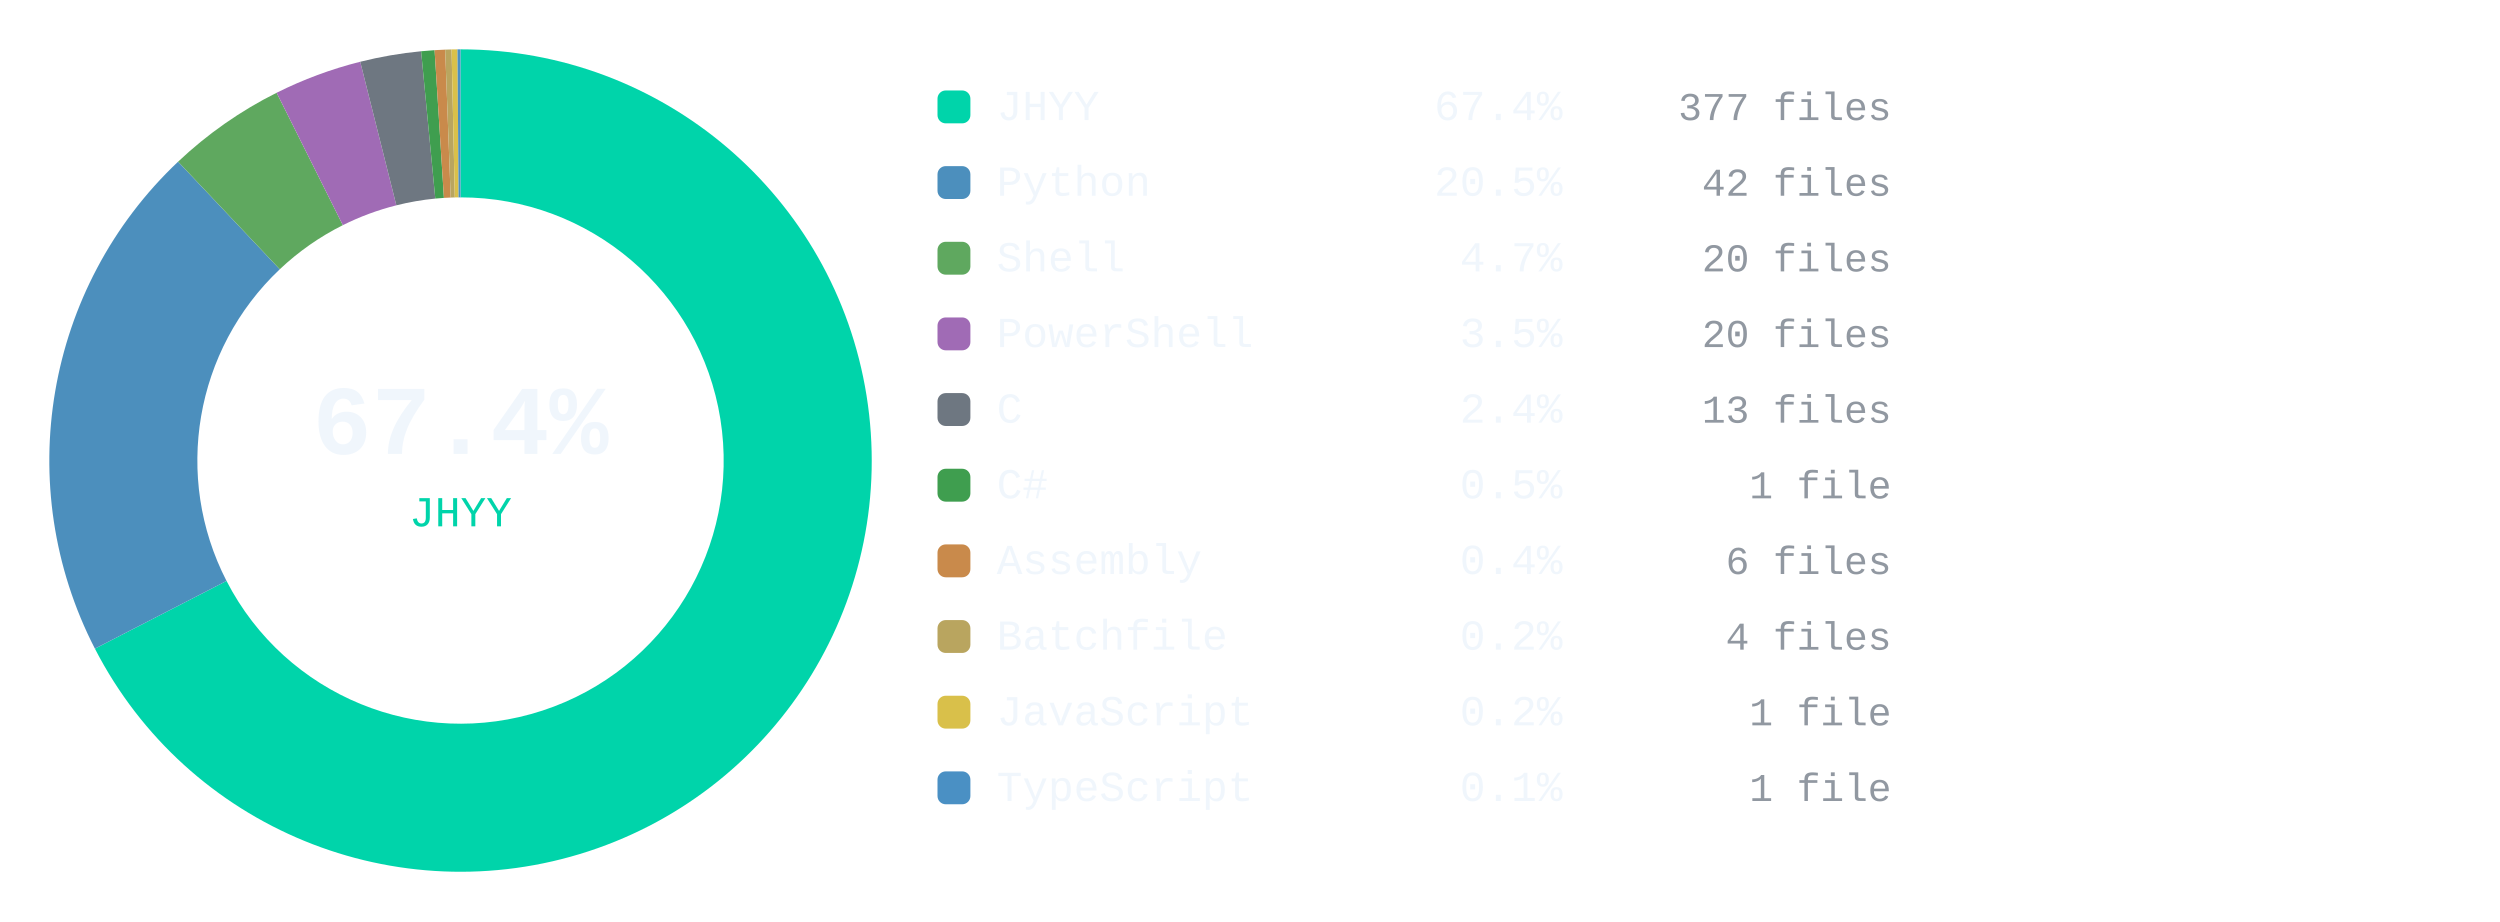
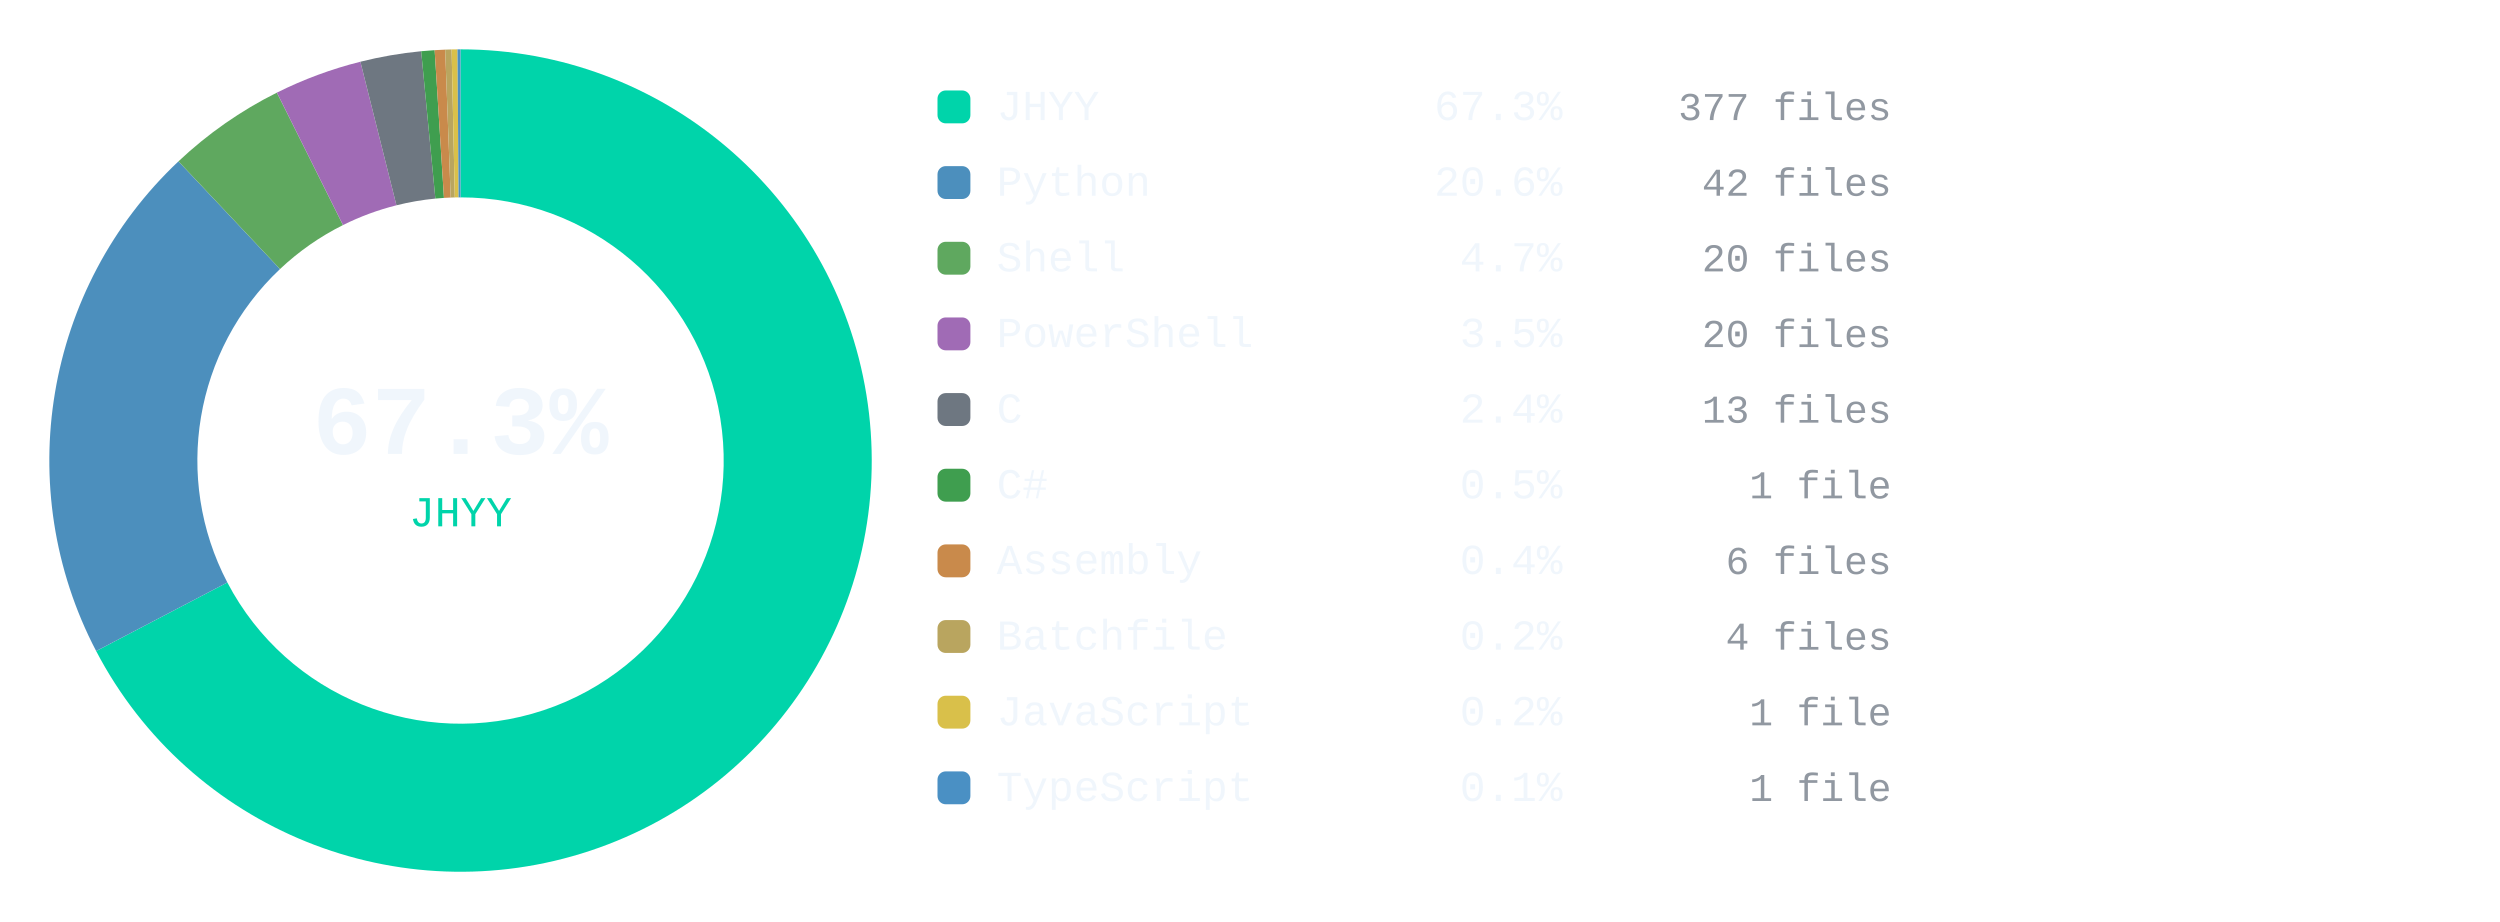
<svg xmlns="http://www.w3.org/2000/svg" width="760" height="280" viewBox="0 0 760 280" role="img" aria-label="Language composition by code lines">
-   <path d="M 140.00 15.00 A 125.0 125.0 0 1 1 28.85 197.19 L 68.86 176.60 A 80.0 80.0 0 1 0 140.00 60.00 Z" fill="#00d4aa" />
-   <path d="M 28.85 197.19 A 125.0 125.0 0 0 1 54.14 49.15 L 85.05 81.86 A 80.0 80.0 0 0 0 68.86 176.60 Z" fill="#4c8fbd" />
-   <path d="M 54.14 49.15 A 125.0 125.0 0 0 1 84.09 28.20 L 104.22 68.45 A 80.0 80.0 0 0 0 85.05 81.86 Z" fill="#5fa85f" />
-   <path d="M 84.09 28.20 A 125.0 125.0 0 0 1 109.51 18.77 L 120.49 62.42 A 80.0 80.0 0 0 0 104.22 68.45 Z" fill="#a06bb5" />
-   <path d="M 109.51 18.77 A 125.0 125.0 0 0 1 128.02 15.58 L 132.33 60.37 A 80.0 80.0 0 0 0 120.49 62.42 Z" fill="#6e7781" />
-   <path d="M 128.02 15.58 A 125.0 125.0 0 0 1 132.11 15.25 L 134.95 60.16 A 80.0 80.0 0 0 0 132.33 60.37 Z" fill="#3f9e4f" />
-   <path d="M 132.11 15.25 A 125.0 125.0 0 0 1 135.33 15.09 L 137.01 60.06 A 80.0 80.0 0 0 0 134.95 60.16 Z" fill="#c98a4b" />
-   <path d="M 135.33 15.09 A 125.0 125.0 0 0 1 137.28 15.03 L 138.26 60.02 A 80.0 80.0 0 0 0 137.01 60.06 Z" fill="#b9a55f" />
-   <path d="M 137.28 15.03 A 125.0 125.0 0 0 1 139.07 15.00 L 139.41 60.00 A 80.0 80.0 0 0 0 138.26 60.02 Z" fill="#d9c04a" />
+   <path d="M 140.00 15.00 A 125.0 125.0 0 1 1 29.23 197.92 L 69.11 177.07 A 80.0 80.0 0 1 0 140.00 60.00 Z" fill="#00d4aa" />
+   <path d="M 29.23 197.92 A 125.0 125.0 0 0 1 54.25 49.05 L 85.12 81.79 A 80.0 80.0 0 0 0 69.11 177.07 Z" fill="#4c8fbd" />
+   <path d="M 54.25 49.05 A 125.0 125.0 0 0 1 84.17 28.16 L 104.27 68.42 A 80.0 80.0 0 0 0 85.12 81.79 Z" fill="#5fa85f" />
+   <path d="M 84.17 28.16 A 125.0 125.0 0 0 1 109.56 18.76 L 120.52 62.41 A 80.0 80.0 0 0 0 104.27 68.42 Z" fill="#a06bb5" />
+   <path d="M 109.56 18.76 A 125.0 125.0 0 0 1 128.04 15.57 L 132.35 60.37 A 80.0 80.0 0 0 0 120.52 62.41 Z" fill="#6e7781" />
+   <path d="M 128.04 15.57 A 125.0 125.0 0 0 1 132.13 15.25 L 134.96 60.16 A 80.0 80.0 0 0 0 132.35 60.37 Z" fill="#3f9e4f" />
+   <path d="M 132.13 15.25 A 125.0 125.0 0 0 1 135.33 15.09 L 137.01 60.06 A 80.0 80.0 0 0 0 134.96 60.16 Z" fill="#c98a4b" />
+   <path d="M 135.33 15.09 A 125.0 125.0 0 0 1 137.29 15.03 L 138.26 60.02 A 80.0 80.0 0 0 0 137.01 60.06 Z" fill="#b9a55f" />
+   <path d="M 137.29 15.03 A 125.0 125.0 0 0 1 139.07 15.00 L 139.41 60.00 A 80.0 80.0 0 0 0 138.26 60.02 Z" fill="#d9c04a" />
  <path d="M 139.07 15.00 A 125.0 125.0 0 0 1 140.00 15.00 L 140.00 60.00 A 80.0 80.0 0 0 0 139.41 60.00 Z" fill="#4a90c4" />
-   <text x="140.0" y="138.0" font-family="SFMono-Regular,Consolas,Liberation Mono,monospace" font-size="30" font-weight="700" fill="#f0f6fc" text-anchor="middle">67.4%</text>
+   <text x="140.0" y="138.0" font-family="SFMono-Regular,Consolas,Liberation Mono,monospace" font-size="30" font-weight="700" fill="#f0f6fc" text-anchor="middle">67.3%</text>
  <text x="140.0" y="160.0" font-family="SFMono-Regular,Consolas,Liberation Mono,monospace" font-size="13" fill="#00d4aa" text-anchor="middle">JHYY</text>
  <rect x="285" y="27.5" width="10" height="10" rx="2.5" fill="#00d4aa" />
  <text x="303" y="36.5" font-family="SFMono-Regular,Consolas,Liberation Mono,monospace" font-size="13" fill="#f0f6fc">JHYY</text>
-   <text x="475" y="36.5" font-family="SFMono-Regular,Consolas,Liberation Mono,monospace" font-size="13" fill="#f0f6fc" text-anchor="end">67.4%</text>
+   <text x="475" y="36.5" font-family="SFMono-Regular,Consolas,Liberation Mono,monospace" font-size="13" fill="#f0f6fc" text-anchor="end">67.3%</text>
  <text x="575" y="36.5" font-family="SFMono-Regular,Consolas,Liberation Mono,monospace" font-size="12" fill="#9198a1" text-anchor="end">377 files</text>
  <rect x="285" y="50.5" width="10" height="10" rx="2.5" fill="#4c8fbd" />
  <text x="303" y="59.5" font-family="SFMono-Regular,Consolas,Liberation Mono,monospace" font-size="13" fill="#f0f6fc">Python</text>
-   <text x="475" y="59.5" font-family="SFMono-Regular,Consolas,Liberation Mono,monospace" font-size="13" fill="#f0f6fc" text-anchor="end">20.5%</text>
+   <text x="475" y="59.5" font-family="SFMono-Regular,Consolas,Liberation Mono,monospace" font-size="13" fill="#f0f6fc" text-anchor="end">20.6%</text>
  <text x="575" y="59.5" font-family="SFMono-Regular,Consolas,Liberation Mono,monospace" font-size="12" fill="#9198a1" text-anchor="end">42 files</text>
  <rect x="285" y="73.5" width="10" height="10" rx="2.5" fill="#5fa85f" />
  <text x="303" y="82.5" font-family="SFMono-Regular,Consolas,Liberation Mono,monospace" font-size="13" fill="#f0f6fc">Shell</text>
  <text x="475" y="82.5" font-family="SFMono-Regular,Consolas,Liberation Mono,monospace" font-size="13" fill="#f0f6fc" text-anchor="end">4.7%</text>
  <text x="575" y="82.5" font-family="SFMono-Regular,Consolas,Liberation Mono,monospace" font-size="12" fill="#9198a1" text-anchor="end">20 files</text>
  <rect x="285" y="96.5" width="10" height="10" rx="2.5" fill="#a06bb5" />
  <text x="303" y="105.5" font-family="SFMono-Regular,Consolas,Liberation Mono,monospace" font-size="13" fill="#f0f6fc">PowerShell</text>
  <text x="475" y="105.5" font-family="SFMono-Regular,Consolas,Liberation Mono,monospace" font-size="13" fill="#f0f6fc" text-anchor="end">3.5%</text>
  <text x="575" y="105.5" font-family="SFMono-Regular,Consolas,Liberation Mono,monospace" font-size="12" fill="#9198a1" text-anchor="end">20 files</text>
  <rect x="285" y="119.5" width="10" height="10" rx="2.5" fill="#6e7781" />
  <text x="303" y="128.5" font-family="SFMono-Regular,Consolas,Liberation Mono,monospace" font-size="13" fill="#f0f6fc">C</text>
  <text x="475" y="128.5" font-family="SFMono-Regular,Consolas,Liberation Mono,monospace" font-size="13" fill="#f0f6fc" text-anchor="end">2.4%</text>
  <text x="575" y="128.5" font-family="SFMono-Regular,Consolas,Liberation Mono,monospace" font-size="12" fill="#9198a1" text-anchor="end">13 files</text>
  <rect x="285" y="142.5" width="10" height="10" rx="2.5" fill="#3f9e4f" />
  <text x="303" y="151.5" font-family="SFMono-Regular,Consolas,Liberation Mono,monospace" font-size="13" fill="#f0f6fc">C#</text>
  <text x="475" y="151.5" font-family="SFMono-Regular,Consolas,Liberation Mono,monospace" font-size="13" fill="#f0f6fc" text-anchor="end">0.5%</text>
  <text x="575" y="151.5" font-family="SFMono-Regular,Consolas,Liberation Mono,monospace" font-size="12" fill="#9198a1" text-anchor="end">1 file</text>
  <rect x="285" y="165.5" width="10" height="10" rx="2.5" fill="#c98a4b" />
  <text x="303" y="174.5" font-family="SFMono-Regular,Consolas,Liberation Mono,monospace" font-size="13" fill="#f0f6fc">Assembly</text>
  <text x="475" y="174.5" font-family="SFMono-Regular,Consolas,Liberation Mono,monospace" font-size="13" fill="#f0f6fc" text-anchor="end">0.4%</text>
  <text x="575" y="174.5" font-family="SFMono-Regular,Consolas,Liberation Mono,monospace" font-size="12" fill="#9198a1" text-anchor="end">6 files</text>
  <rect x="285" y="188.5" width="10" height="10" rx="2.5" fill="#b9a55f" />
  <text x="303" y="197.5" font-family="SFMono-Regular,Consolas,Liberation Mono,monospace" font-size="13" fill="#f0f6fc">Batchfile</text>
  <text x="475" y="197.5" font-family="SFMono-Regular,Consolas,Liberation Mono,monospace" font-size="13" fill="#f0f6fc" text-anchor="end">0.2%</text>
  <text x="575" y="197.5" font-family="SFMono-Regular,Consolas,Liberation Mono,monospace" font-size="12" fill="#9198a1" text-anchor="end">4 files</text>
  <rect x="285" y="211.5" width="10" height="10" rx="2.5" fill="#d9c04a" />
  <text x="303" y="220.5" font-family="SFMono-Regular,Consolas,Liberation Mono,monospace" font-size="13" fill="#f0f6fc">JavaScript</text>
  <text x="475" y="220.5" font-family="SFMono-Regular,Consolas,Liberation Mono,monospace" font-size="13" fill="#f0f6fc" text-anchor="end">0.2%</text>
  <text x="575" y="220.5" font-family="SFMono-Regular,Consolas,Liberation Mono,monospace" font-size="12" fill="#9198a1" text-anchor="end">1 file</text>
  <rect x="285" y="234.5" width="10" height="10" rx="2.5" fill="#4a90c4" />
  <text x="303" y="243.5" font-family="SFMono-Regular,Consolas,Liberation Mono,monospace" font-size="13" fill="#f0f6fc">TypeScript</text>
  <text x="475" y="243.5" font-family="SFMono-Regular,Consolas,Liberation Mono,monospace" font-size="13" fill="#f0f6fc" text-anchor="end">0.1%</text>
  <text x="575" y="243.5" font-family="SFMono-Regular,Consolas,Liberation Mono,monospace" font-size="12" fill="#9198a1" text-anchor="end">1 file</text>
</svg>
